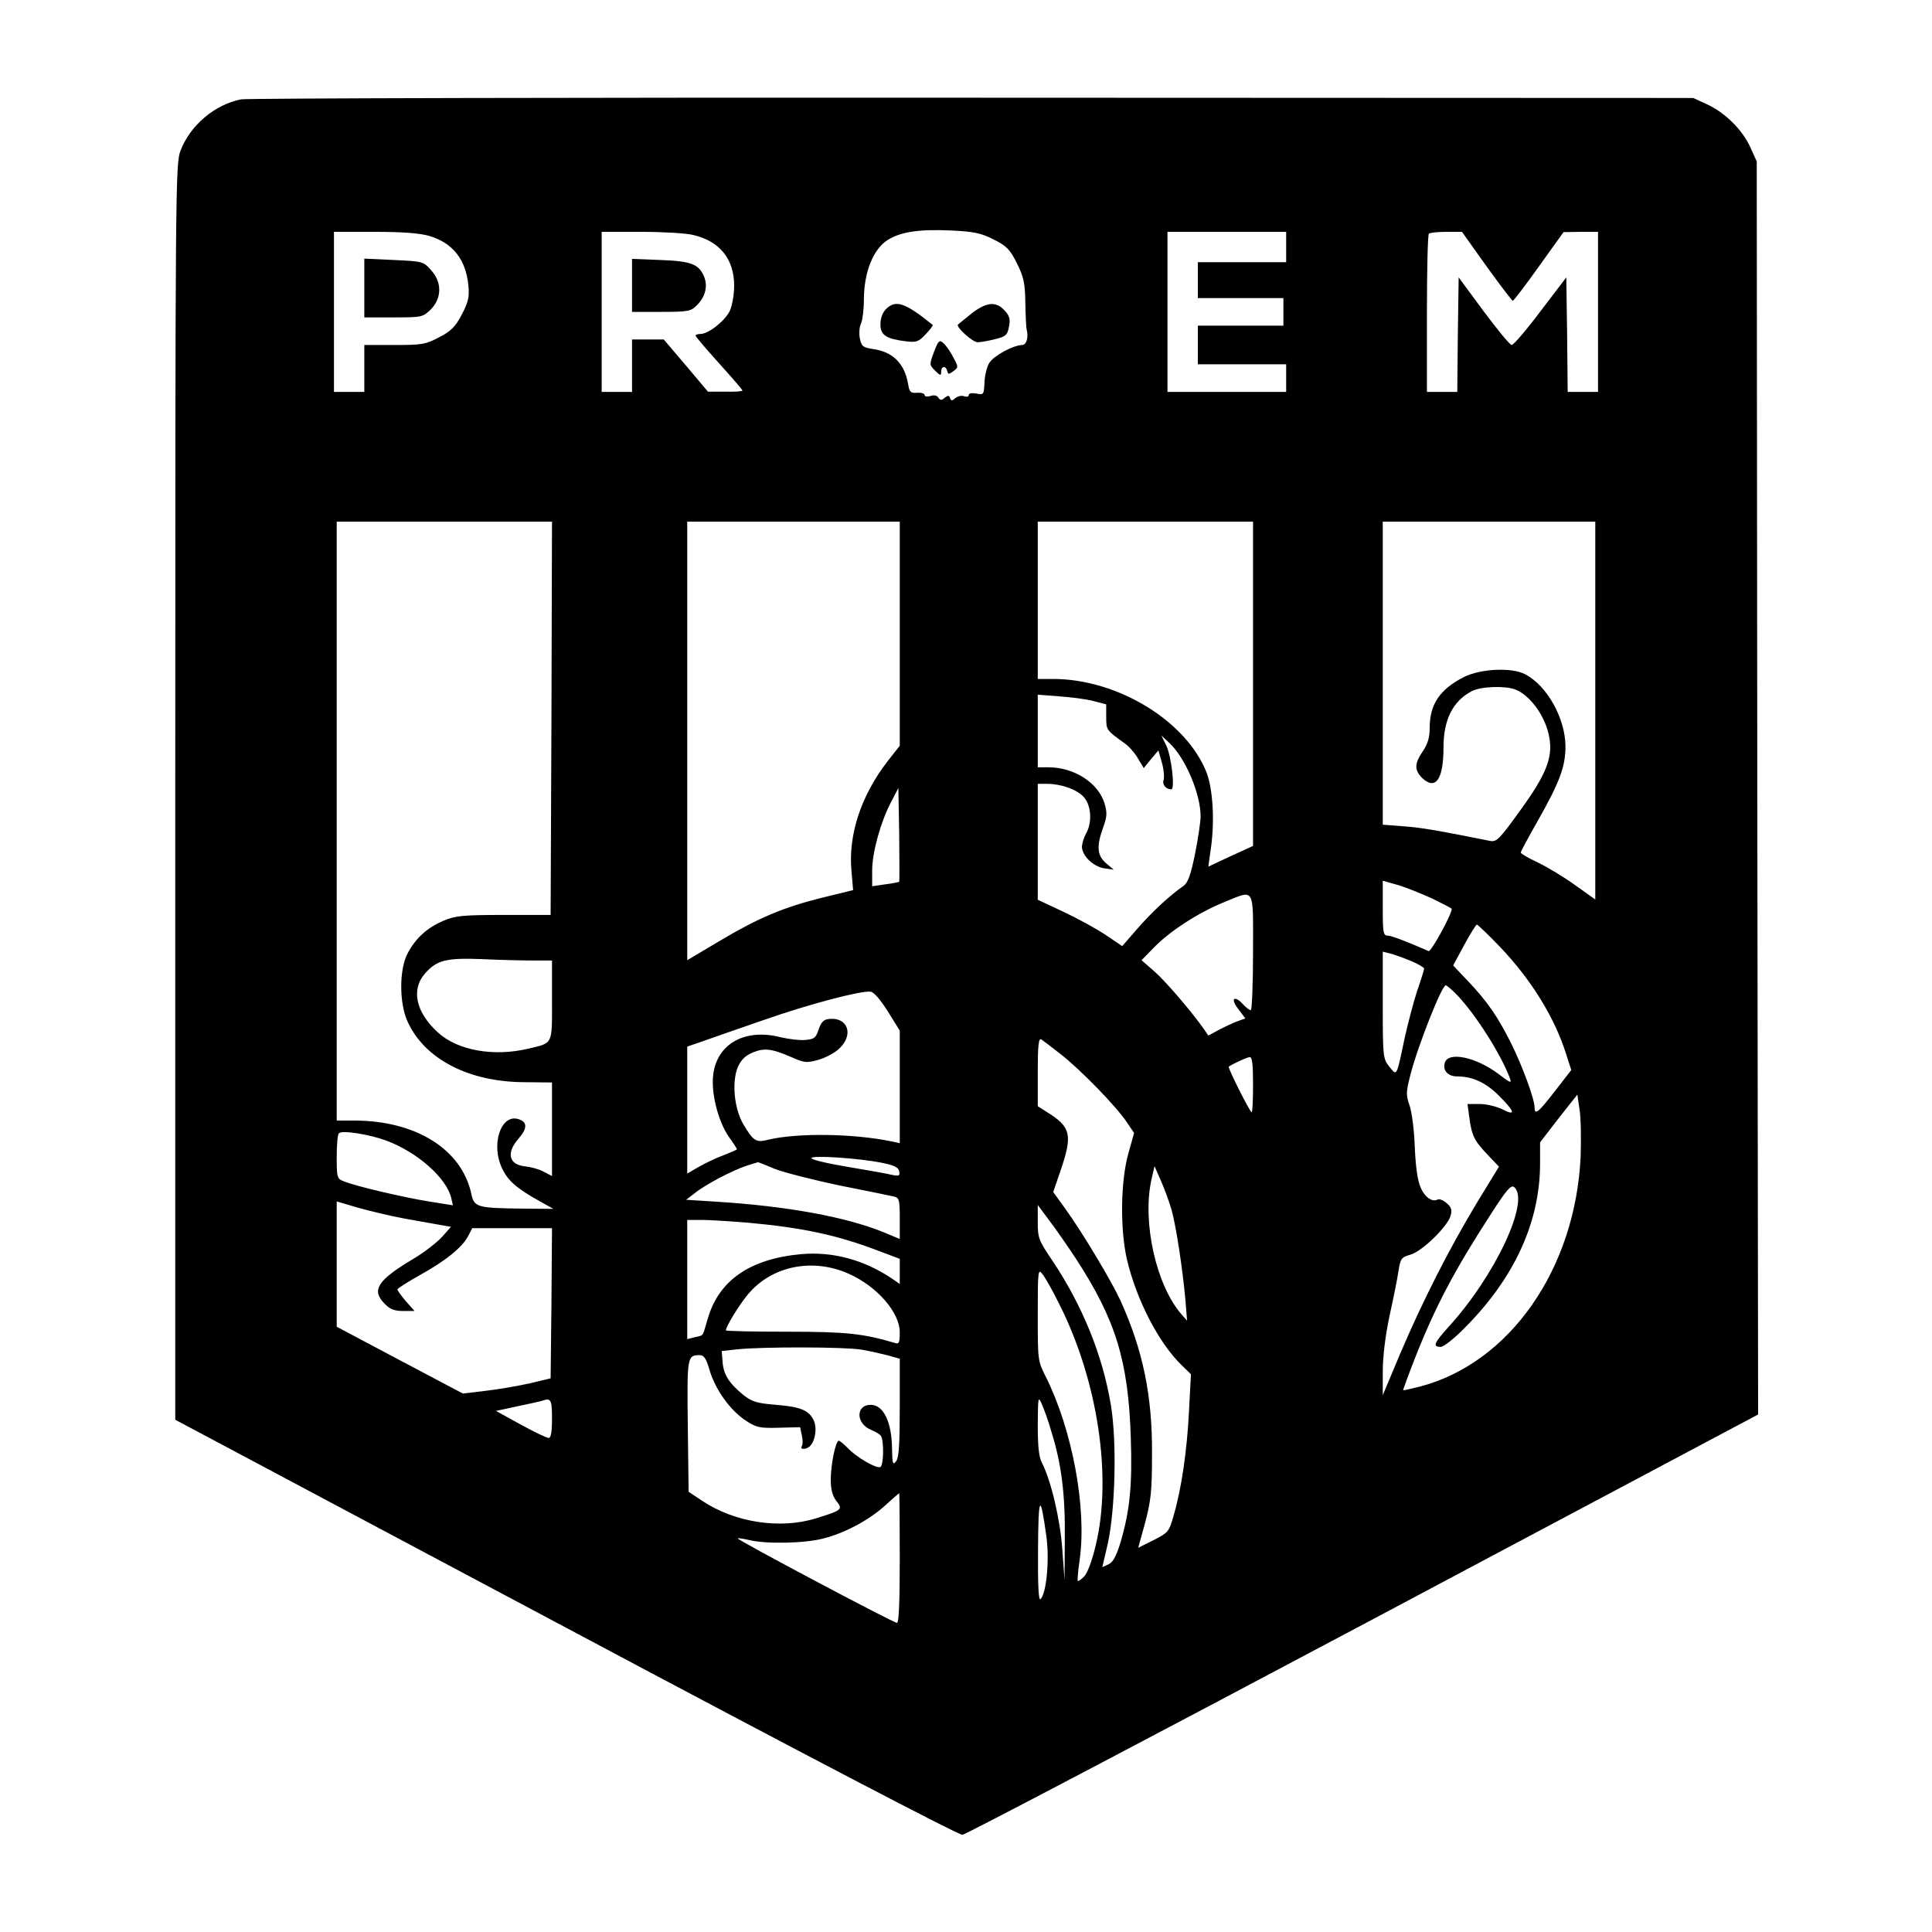
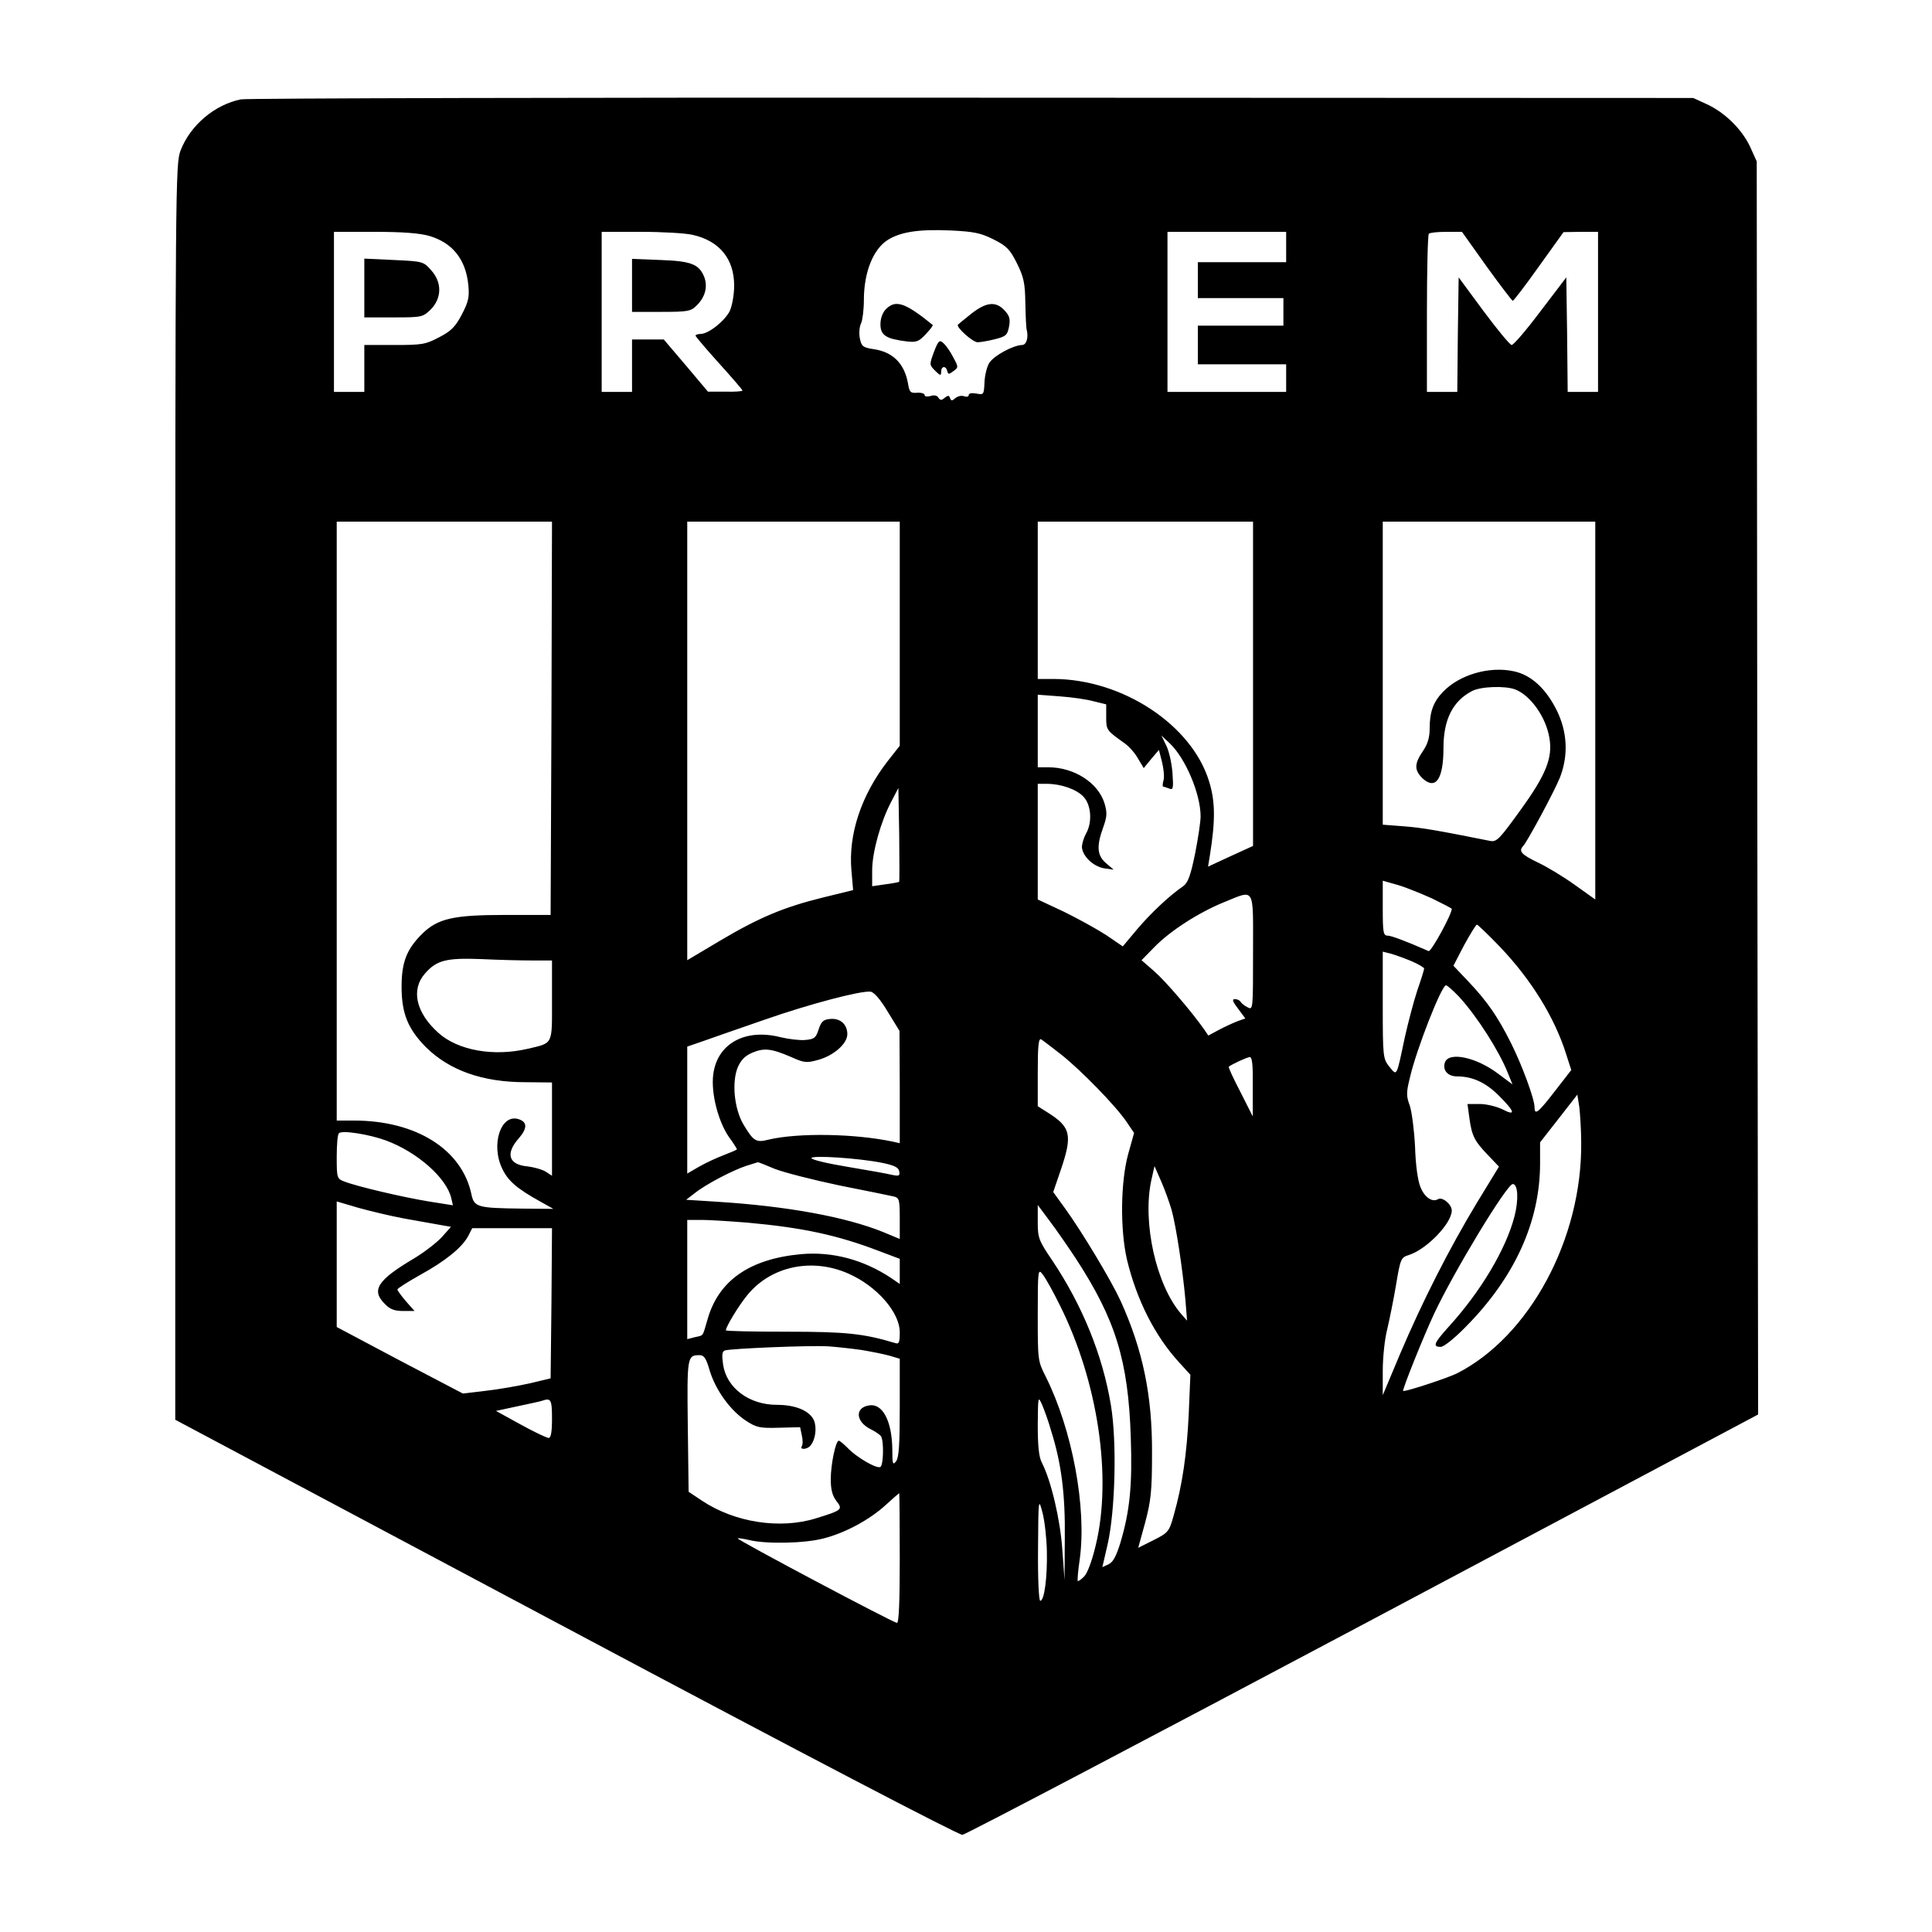
<svg xmlns="http://www.w3.org/2000/svg" version="1.0" width="700pt" height="700pt" viewBox="0 0 700 700" preserveAspectRatio="xMidYMid meet">
  <g transform="translate(0,700) scale(0.1,-0.1)" fill="#000000" stroke="none">
-     <path d="M873 6640 c-95 -19 -184 -94 -219 -186 -18 -48 -19 -110 -19 -2324 l0 -2274 1415 -753 c877 -467 1424 -752 1437 -751 13 2 666 345 1453 763 l1430 760 -3 2270 -2 2270 -23 51 c-29 64 -92 126 -157 156 l-50 23 -2610 1 c-1435 1 -2629 -2 -2652 -6z m2726 -507 c48 -24 60 -36 85 -86 25 -50 30 -72 31 -145 1 -48 3 -91 5 -97 7 -28 -1 -55 -17 -55 -32 -1 -101 -38 -118 -64 -9 -13 -17 -46 -18 -71 -2 -45 -3 -46 -29 -41 -17 3 -28 1 -28 -5 0 -6 -7 -8 -16 -5 -9 4 -23 1 -32 -6 -12 -11 -16 -11 -20 0 -3 10 -7 10 -19 1 -11 -10 -16 -10 -23 0 -4 8 -16 11 -29 6 -12 -3 -21 -2 -21 4 0 5 -12 9 -27 8 -24 -2 -28 2 -33 33 -13 73 -55 115 -125 125 -39 6 -44 10 -50 41 -3 18 -1 42 5 53 5 11 10 49 10 84 0 101 34 185 87 218 47 29 112 39 227 34 84 -4 109 -9 155 -32z m-2043 12 c84 -25 132 -85 141 -179 4 -43 0 -60 -24 -106 -23 -44 -39 -60 -82 -82 -49 -26 -62 -28 -162 -28 l-109 0 0 -85 0 -85 -55 0 -55 0 0 290 0 290 148 0 c102 0 164 -5 198 -15z m954 4 c97 -22 150 -87 150 -184 0 -32 -7 -72 -16 -92 -18 -36 -77 -83 -106 -83 -10 0 -18 -3 -18 -6 0 -3 38 -48 85 -100 47 -52 85 -96 85 -99 0 -3 -28 -5 -62 -4 l-63 0 -80 95 -80 94 -57 0 -58 0 0 -95 0 -95 -55 0 -55 0 0 290 0 290 143 0 c78 0 162 -5 187 -11z m2150 -44 l0 -55 -160 0 -160 0 0 -65 0 -65 155 0 155 0 0 -50 0 -50 -155 0 -155 0 0 -70 0 -70 160 0 160 0 0 -50 0 -50 -215 0 -215 0 0 290 0 290 215 0 215 0 0 -55z m726 -70 c49 -68 92 -124 95 -125 3 0 46 56 95 125 l89 124 63 1 62 0 0 -290 0 -290 -55 0 -55 0 -2 208 -3 207 -93 -122 c-51 -68 -98 -123 -105 -123 -7 1 -52 56 -102 123 l-90 122 -3 -207 -2 -208 -55 0 -55 0 0 283 c0 156 3 287 7 290 3 4 32 7 63 7 l57 0 89 -125z m-3388 -1637 l-3 -713 -170 0 c-149 0 -176 -3 -218 -21 -59 -25 -101 -63 -130 -118 -31 -58 -31 -181 0 -248 62 -136 223 -219 426 -219 l97 -1 0 -169 0 -170 -31 16 c-16 9 -46 17 -66 19 -60 6 -70 49 -23 102 31 36 31 59 -1 69 -64 21 -102 -92 -59 -180 21 -44 54 -72 135 -117 l50 -28 -115 1 c-160 2 -172 5 -182 52 -34 162 -200 267 -425 267 l-63 0 0 1085 0 1085 390 0 390 0 -2 -712z m1262 306 l0 -406 -44 -56 c-96 -124 -143 -266 -131 -397 l6 -70 -110 -27 c-142 -35 -232 -73 -375 -158 l-116 -69 0 795 0 794 385 0 385 0 0 -406z m1280 -181 l0 -588 -81 -37 -81 -38 8 58 c16 101 9 221 -14 282 -73 187 -321 339 -554 340 l-58 0 0 285 0 285 390 0 390 0 0 -587z m1240 -98 l0 -684 -73 52 c-40 29 -100 65 -135 82 -34 16 -62 32 -62 36 0 4 27 54 60 112 82 145 102 199 102 274 -1 101 -67 219 -146 260 -49 26 -162 20 -222 -10 -88 -45 -124 -99 -124 -185 0 -34 -7 -58 -25 -84 -31 -46 -31 -68 -1 -98 48 -44 76 -3 76 111 0 102 34 169 103 205 32 17 120 20 157 6 56 -22 112 -101 124 -177 12 -71 -13 -133 -105 -260 -75 -104 -86 -116 -109 -112 -190 38 -247 48 -312 53 l-78 6 0 549 0 549 385 0 385 0 0 -685z m-1818 35 l46 -12 0 -46 c0 -48 1 -48 68 -96 14 -10 36 -34 47 -54 l21 -35 26 32 27 32 13 -45 c7 -25 9 -53 6 -62 -6 -16 8 -34 28 -34 14 0 0 123 -19 160 l-17 35 30 -28 c57 -54 112 -183 112 -265 0 -19 -9 -80 -20 -135 -16 -79 -26 -105 -42 -117 -49 -33 -118 -98 -169 -157 l-53 -61 -59 40 c-33 22 -102 60 -153 84 l-94 44 0 210 0 210 33 0 c52 0 108 -20 133 -47 28 -30 32 -93 9 -133 -8 -14 -14 -35 -15 -47 0 -33 40 -72 80 -79 l35 -5 -27 23 c-33 28 -36 61 -11 130 14 39 15 53 5 87 -23 75 -110 131 -204 131 l-38 0 0 131 0 132 78 -6 c42 -3 98 -10 124 -17z m-704 -655 c-2 -1 -24 -6 -50 -9 l-48 -7 0 57 c0 66 31 177 69 249 l26 50 3 -169 c1 -93 1 -170 0 -171z m1930 -60 c39 -19 72 -36 72 -38 0 -20 -75 -157 -84 -153 -75 33 -134 56 -148 56 -16 0 -18 11 -18 99 l0 100 53 -15 c28 -8 85 -31 125 -49z m-648 -195 c0 -115 -4 -210 -8 -210 -5 0 -17 9 -27 20 -32 36 -49 23 -19 -15 l26 -35 -28 -10 c-16 -6 -46 -20 -67 -31 l-39 -21 -15 22 c-44 63 -139 174 -180 210 l-47 41 45 46 c57 59 159 125 251 163 117 47 108 63 108 -180z m896 18 c113 -119 197 -255 239 -389 l18 -56 -59 -76 c-61 -79 -74 -89 -74 -59 0 30 -45 152 -85 232 -49 98 -87 152 -154 223 l-56 59 40 74 c22 41 43 74 46 74 3 0 42 -37 85 -82z m-323 -50 c26 -11 47 -24 47 -27 0 -4 -11 -40 -25 -80 -13 -39 -33 -116 -45 -169 -31 -147 -28 -141 -56 -107 -23 29 -24 35 -24 224 l0 193 28 -7 c15 -4 48 -16 75 -27z m-3185 2 l72 0 0 -145 c0 -163 5 -153 -88 -175 -124 -29 -253 -6 -324 58 -81 73 -100 156 -48 215 42 48 77 57 205 52 61 -3 143 -5 183 -5z m3353 -127 c67 -71 156 -211 189 -298 8 -22 4 -20 -41 14 -81 61 -181 82 -194 41 -9 -28 11 -50 44 -50 56 0 104 -22 152 -70 59 -59 62 -75 12 -49 -21 10 -57 19 -81 19 l-45 0 7 -52 c9 -64 18 -82 68 -134 l39 -41 -80 -131 c-102 -169 -198 -359 -278 -547 l-63 -150 0 85 c0 53 9 128 24 200 14 63 29 137 33 165 7 45 11 50 43 59 43 12 136 103 146 142 6 21 2 31 -16 46 -12 10 -26 15 -31 12 -19 -11 -47 8 -62 44 -11 24 -18 76 -21 147 -2 61 -11 128 -19 150 -13 37 -13 48 3 110 26 103 114 325 128 325 4 0 24 -17 43 -37z m-2064 -58 l43 -69 0 -204 0 -204 -27 6 c-139 29 -341 32 -448 7 -46 -12 -55 -6 -92 56 -33 57 -42 152 -20 206 12 27 27 42 53 53 43 18 69 15 141 -16 47 -21 55 -22 98 -10 25 7 59 25 75 40 55 51 32 116 -37 108 -19 -2 -28 -12 -37 -38 -10 -31 -16 -35 -48 -38 -20 -2 -60 3 -90 10 -129 33 -231 -24 -244 -137 -8 -66 18 -167 56 -223 17 -23 30 -44 30 -46 0 -2 -21 -11 -47 -21 -27 -10 -67 -29 -90 -42 l-43 -25 0 230 0 230 58 20 c31 11 131 46 221 77 163 57 349 106 385 102 12 -1 36 -29 63 -72z m628 -156 c70 -55 198 -186 237 -244 l27 -40 -21 -75 c-28 -101 -30 -273 -5 -383 35 -148 116 -304 199 -384 l33 -32 -7 -133 c-7 -142 -27 -282 -56 -380 -16 -57 -19 -61 -72 -88 l-56 -28 25 91 c21 79 25 114 25 252 1 209 -33 373 -114 552 -33 72 -139 249 -202 336 l-42 58 27 79 c44 129 37 157 -50 211 l-33 21 0 124 c0 97 3 124 13 118 6 -4 39 -29 72 -55z m695 -109 c0 -55 -2 -100 -5 -100 -6 0 -87 161 -83 165 11 9 65 34 76 35 9 0 12 -26 12 -100z m1187 -260 c-19 -408 -257 -749 -583 -834 -32 -8 -59 -14 -60 -13 -1 1 19 56 45 122 72 182 141 313 274 518 56 87 72 105 83 96 59 -49 -69 -322 -238 -507 -53 -59 -58 -72 -28 -72 11 0 50 31 89 71 179 180 271 383 271 594 l0 76 67 87 68 86 8 -54 c5 -30 6 -107 4 -170z m-4329 58 c114 -42 220 -136 237 -209 l6 -26 -88 14 c-92 15 -259 54 -305 72 -27 10 -28 13 -28 89 0 43 3 82 8 86 11 12 110 -4 170 -26z m1797 -81 c45 -9 61 -17 63 -31 3 -16 0 -18 -25 -13 -15 4 -88 17 -160 29 -73 12 -133 26 -133 32 0 11 171 0 255 -17z m-388 -22 c33 -13 139 -40 234 -60 96 -19 184 -37 197 -40 20 -5 22 -11 22 -79 l0 -75 -60 25 c-136 55 -348 94 -604 110 l-110 7 30 23 c39 32 139 84 188 100 23 7 41 13 42 13 0 1 28 -10 61 -24z m1438 -149 c16 -58 40 -214 50 -326 l6 -75 -22 25 c-90 105 -140 329 -108 482 l12 53 24 -55 c13 -29 30 -77 38 -104z m-2780 -31 c50 -9 108 -19 129 -23 l40 -7 -32 -36 c-18 -20 -63 -55 -101 -78 -135 -80 -157 -116 -106 -166 18 -19 35 -25 66 -25 l41 0 -31 35 c-17 20 -31 39 -31 43 0 4 37 27 81 52 93 51 153 100 175 141 l15 29 144 0 145 0 -2 -272 -3 -272 -75 -18 c-41 -9 -113 -22 -159 -27 l-84 -10 -229 121 -228 121 0 227 0 227 78 -23 c43 -12 118 -30 167 -39z m2433 -145 c144 -221 190 -370 199 -647 6 -173 -3 -267 -38 -384 -15 -48 -26 -69 -43 -77 l-22 -10 19 82 c28 123 34 373 12 505 -30 181 -103 360 -211 522 -51 75 -54 84 -54 141 l0 62 41 -55 c23 -30 66 -92 97 -139z m-1188 130 c198 -18 324 -45 473 -102 l77 -29 0 -46 0 -45 -32 22 c-100 66 -212 96 -325 86 -186 -17 -299 -95 -339 -235 -20 -67 -13 -58 -47 -66 l-27 -7 0 216 0 216 53 0 c28 0 104 -5 167 -10z m365 -185 c102 -45 185 -140 185 -212 0 -38 -3 -44 -17 -39 -114 34 -176 41 -390 41 -123 0 -223 2 -223 5 0 13 46 89 78 128 86 105 235 136 367 77z m765 -114 c138 -276 190 -623 130 -870 -13 -55 -30 -101 -42 -113 -11 -11 -21 -18 -23 -16 -2 2 1 37 7 78 26 187 -27 470 -123 662 -29 57 -29 60 -29 225 0 166 1 168 19 144 10 -13 38 -63 61 -110z m-719 -161 c30 -5 73 -15 97 -21 l42 -12 0 -176 c0 -131 -3 -182 -13 -195 -12 -16 -14 -10 -15 45 -1 97 -31 159 -77 159 -56 0 -54 -69 2 -91 15 -6 31 -16 35 -22 11 -18 10 -105 -2 -112 -13 -8 -87 35 -119 69 -14 14 -28 26 -32 26 -11 0 -29 -85 -29 -140 0 -37 6 -59 20 -78 25 -31 21 -34 -73 -63 -131 -41 -296 -15 -414 64 l-48 32 -3 239 c-3 252 -2 256 43 256 16 0 24 -12 37 -58 22 -70 74 -142 130 -179 38 -25 50 -28 119 -26 l78 2 6 -29 c4 -16 4 -34 0 -40 -9 -14 21 -12 32 3 18 21 23 65 12 89 -17 38 -48 51 -137 58 -71 6 -87 11 -119 36 -52 43 -71 73 -75 119 l-3 40 55 6 c94 10 395 9 451 -1z m688 -296 c37 -117 51 -231 49 -389 l-1 -150 -8 110 c-7 107 -41 252 -74 315 -11 21 -15 61 -15 137 1 103 1 106 15 75 8 -18 24 -62 34 -98z m-1809 46 c0 -49 -4 -70 -12 -70 -7 0 -53 22 -102 49 l-89 49 79 17 c43 9 84 18 89 20 31 11 35 4 35 -65z m1260 -505 c0 -156 -3 -235 -10 -235 -13 0 -582 302 -577 306 1 2 20 -1 42 -6 63 -15 201 -12 269 6 79 20 167 68 225 121 25 23 47 42 49 43 1 0 2 -106 2 -235z m531 80 c12 -84 1 -207 -21 -229 -7 -7 -10 48 -9 179 1 198 8 209 30 50z" />
+     <path d="M873 6640 c-95 -19 -184 -94 -219 -186 -18 -48 -19 -110 -19 -2324 l0 -2274 1415 -753 c877 -467 1424 -752 1437 -751 13 2 666 345 1453 763 l1430 760 -3 2270 -2 2270 -23 51 c-29 64 -92 126 -157 156 l-50 23 -2610 1 c-1435 1 -2629 -2 -2652 -6z m2726 -507 c48 -24 60 -36 85 -86 25 -50 30 -72 31 -145 1 -48 3 -91 5 -97 7 -28 -1 -55 -17 -55 -32 -1 -101 -38 -118 -64 -9 -13 -17 -46 -18 -71 -2 -45 -3 -46 -29 -41 -17 3 -28 1 -28 -5 0 -6 -7 -8 -16 -5 -9 4 -23 1 -32 -6 -12 -11 -16 -11 -20 0 -3 10 -7 10 -19 1 -11 -10 -16 -10 -23 0 -4 8 -16 11 -29 6 -12 -3 -21 -2 -21 4 0 5 -12 9 -27 8 -24 -2 -28 2 -33 33 -13 73 -55 115 -125 125 -39 6 -44 10 -50 41 -3 18 -1 42 5 53 5 11 10 49 10 84 0 101 34 185 87 218 47 29 112 39 227 34 84 -4 109 -9 155 -32z m-2043 12 c84 -25 132 -85 141 -179 4 -43 0 -60 -24 -106 -23 -44 -39 -60 -82 -82 -49 -26 -62 -28 -162 -28 l-109 0 0 -85 0 -85 -55 0 -55 0 0 290 0 290 148 0 c102 0 164 -5 198 -15z m954 4 c97 -22 150 -87 150 -184 0 -32 -7 -72 -16 -92 -18 -36 -77 -83 -106 -83 -10 0 -18 -3 -18 -6 0 -3 38 -48 85 -100 47 -52 85 -96 85 -99 0 -3 -28 -5 -62 -4 l-63 0 -80 95 -80 94 -57 0 -58 0 0 -95 0 -95 -55 0 -55 0 0 290 0 290 143 0 c78 0 162 -5 187 -11z m2150 -44 l0 -55 -160 0 -160 0 0 -65 0 -65 155 0 155 0 0 -50 0 -50 -155 0 -155 0 0 -70 0 -70 160 0 160 0 0 -50 0 -50 -215 0 -215 0 0 290 0 290 215 0 215 0 0 -55z m726 -70 c49 -68 92 -124 95 -125 3 0 46 56 95 125 l89 124 63 1 62 0 0 -290 0 -290 -55 0 -55 0 -2 208 -3 207 -93 -122 c-51 -68 -98 -123 -105 -123 -7 1 -52 56 -102 123 l-90 122 -3 -207 -2 -208 -55 0 -55 0 0 283 c0 156 3 287 7 290 3 4 32 7 63 7 l57 0 89 -125z m-3388 -1637 l-3 -713 -165 0 c-187 0 -243 -13 -299 -67 -57 -56 -76 -103 -76 -193 0 -97 23 -153 88 -219 85 -84 205 -127 360 -127 l97 -1 0 -169 0 -169 -23 15 c-13 8 -42 16 -66 19 -68 6 -81 46 -31 102 31 36 31 59 -1 69 -64 21 -102 -92 -59 -180 21 -44 54 -72 135 -117 l50 -28 -115 1 c-160 2 -172 5 -182 52 -34 162 -200 267 -425 267 l-63 0 0 1085 0 1085 390 0 390 0 -2 -712z m1262 306 l0 -406 -44 -56 c-96 -124 -143 -266 -131 -397 l6 -70 -110 -27 c-142 -35 -232 -73 -375 -158 l-116 -69 0 795 0 794 385 0 385 0 0 -406z m1280 -181 l0 -588 -81 -37 -82 -38 7 43 c20 126 19 194 -3 265 -62 205 -313 371 -563 372 l-58 0 0 285 0 285 390 0 390 0 0 -587z m1240 -98 l0 -684 -73 52 c-40 29 -101 66 -135 82 -60 29 -71 41 -53 60 16 18 112 196 133 248 31 80 27 164 -11 242 -40 81 -94 130 -157 143 -89 19 -197 -13 -256 -75 -35 -36 -48 -73 -48 -131 0 -34 -7 -58 -25 -84 -31 -46 -31 -68 -1 -98 48 -44 76 -3 76 111 0 102 34 169 103 205 32 17 120 20 157 6 56 -22 112 -101 124 -177 12 -71 -13 -133 -105 -260 -75 -104 -86 -116 -109 -112 -190 38 -247 48 -312 53 l-78 6 0 549 0 549 385 0 385 0 0 -685z m-1817 34 l45 -11 0 -46 c0 -48 1 -48 68 -96 14 -10 36 -34 47 -54 l21 -35 27 33 28 33 11 -43 c6 -24 9 -53 6 -66 -4 -13 -4 -24 -2 -24 2 0 12 -3 22 -7 15 -6 16 0 12 58 -3 36 -13 80 -23 99 l-17 35 30 -28 c57 -54 112 -183 112 -265 0 -19 -9 -80 -20 -135 -16 -79 -26 -105 -42 -117 -50 -34 -119 -99 -168 -157 l-52 -62 -60 41 c-34 22 -103 60 -154 85 l-94 44 0 210 0 209 33 0 c52 0 108 -20 133 -47 28 -30 32 -93 9 -133 -8 -14 -14 -35 -15 -47 0 -33 40 -72 80 -79 l35 -5 -27 23 c-33 28 -36 61 -11 130 14 39 15 53 5 87 -23 75 -110 131 -204 131 l-38 0 0 131 0 132 79 -6 c44 -3 99 -11 124 -18z m-705 -654 c-2 -1 -24 -6 -50 -9 l-48 -7 0 57 c0 66 31 177 69 249 l26 50 3 -169 c1 -93 1 -170 0 -171z m1930 -60 c39 -19 72 -36 72 -38 0 -20 -75 -157 -84 -153 -75 33 -134 56 -148 56 -16 0 -18 11 -18 99 l0 100 53 -15 c28 -8 85 -31 125 -49z m-648 -195 c0 -206 0 -210 -19 -200 -11 5 -23 15 -26 20 -3 6 -13 10 -21 10 -11 0 -8 -9 12 -35 l26 -35 -28 -10 c-16 -6 -46 -20 -67 -31 l-39 -21 -15 22 c-44 63 -139 174 -180 210 l-47 41 45 46 c57 59 159 125 251 163 117 47 108 63 108 -180z m896 18 c113 -119 197 -255 239 -389 l18 -56 -59 -76 c-61 -79 -74 -89 -74 -59 0 30 -45 152 -85 232 -49 98 -87 152 -154 223 l-55 58 39 75 c22 40 43 74 46 74 3 0 42 -37 85 -82z m-323 -50 c26 -11 47 -24 47 -27 0 -4 -11 -40 -25 -80 -13 -39 -33 -116 -45 -169 -31 -147 -28 -141 -56 -107 -23 29 -24 35 -24 224 l0 193 28 -7 c15 -4 48 -16 75 -27z m-3185 2 l72 0 0 -145 c0 -163 5 -153 -88 -175 -124 -29 -253 -6 -324 58 -81 73 -100 156 -48 215 42 48 77 57 205 52 61 -3 143 -5 183 -5z m3359 -132 c65 -71 144 -195 176 -275 l17 -42 -51 38 c-80 61 -181 82 -194 41 -9 -28 11 -50 44 -50 56 0 104 -22 152 -70 59 -59 62 -75 12 -49 -21 10 -57 19 -81 19 l-45 0 7 -52 c9 -64 18 -82 68 -134 l39 -41 -80 -131 c-102 -169 -198 -359 -278 -547 l-63 -150 0 88 c0 48 7 116 16 150 8 34 23 107 32 161 16 96 18 100 47 109 65 21 155 115 155 161 0 23 -35 51 -50 41 -20 -12 -48 6 -63 43 -10 23 -18 80 -20 147 -3 61 -12 128 -19 149 -13 34 -13 48 0 100 23 102 115 336 131 336 5 0 26 -19 48 -42z m-2071 -53 l43 -70 1 -204 0 -203 -27 6 c-139 29 -341 32 -448 7 -46 -12 -55 -6 -92 56 -33 57 -42 152 -20 206 12 27 27 42 53 53 43 18 69 15 141 -16 47 -21 55 -22 98 -10 57 16 105 59 105 93 0 36 -26 59 -63 55 -24 -2 -32 -10 -41 -38 -10 -31 -16 -35 -48 -38 -20 -2 -60 3 -90 10 -129 33 -231 -24 -244 -137 -8 -66 18 -167 56 -223 17 -23 30 -44 30 -46 0 -2 -21 -11 -47 -21 -27 -10 -67 -29 -90 -42 l-43 -25 0 230 0 230 58 20 c31 11 131 46 221 77 163 57 349 106 385 102 12 -1 36 -28 62 -72z m629 -156 c70 -55 198 -186 237 -244 l27 -40 -21 -75 c-28 -101 -30 -273 -5 -383 35 -146 101 -277 189 -373 l41 -45 -6 -142 c-7 -147 -23 -256 -54 -366 -17 -61 -20 -64 -73 -91 l-56 -28 25 91 c21 79 25 114 25 252 1 209 -33 373 -114 552 -33 72 -139 249 -202 336 l-42 58 27 79 c44 129 37 157 -50 211 l-33 21 0 124 c0 97 3 124 13 118 6 -4 39 -29 72 -55z m694 -116 l0 -108 -45 89 c-25 48 -44 89 -42 91 11 9 65 34 76 35 9 0 12 -28 11 -107z m1190 -204 c3 -348 -187 -701 -450 -835 -35 -17 -177 -64 -195 -64 -6 0 75 201 112 280 74 157 264 470 285 470 19 0 22 -57 6 -118 -31 -119 -123 -273 -239 -400 -53 -59 -58 -72 -28 -72 11 0 50 31 89 71 179 180 271 383 271 594 l0 76 68 87 67 86 7 -44 c3 -25 7 -84 7 -131z m-4331 9 c114 -42 220 -136 237 -209 l6 -26 -88 14 c-92 15 -259 54 -305 72 -27 10 -28 13 -28 89 0 43 3 82 8 86 11 12 110 -4 170 -26z m1797 -81 c45 -9 61 -17 63 -31 3 -16 0 -18 -25 -13 -15 4 -88 17 -160 29 -73 12 -133 26 -133 32 0 11 171 0 255 -17z m-388 -22 c33 -13 139 -40 234 -60 96 -19 184 -37 197 -40 20 -5 22 -11 22 -79 l0 -75 -60 25 c-136 55 -348 94 -604 110 l-110 7 30 23 c39 32 139 84 188 100 23 7 41 13 42 13 0 1 28 -10 61 -24z m1438 -149 c16 -58 40 -214 50 -326 l6 -75 -22 25 c-90 105 -140 329 -108 482 l12 53 24 -55 c13 -29 30 -77 38 -104z m-2780 -31 c50 -9 108 -19 129 -23 l40 -7 -32 -36 c-18 -20 -63 -55 -101 -78 -135 -80 -157 -116 -106 -166 18 -19 35 -25 66 -25 l41 0 -31 35 c-17 20 -31 39 -31 43 0 4 37 27 81 52 93 51 153 100 175 141 l15 29 144 0 145 0 -2 -272 -3 -272 -75 -18 c-41 -9 -113 -22 -159 -27 l-84 -10 -229 120 -228 121 0 228 0 227 78 -23 c43 -12 118 -30 167 -39z m2433 -145 c144 -221 190 -370 199 -647 6 -173 -3 -267 -38 -384 -15 -48 -26 -69 -43 -77 l-22 -10 19 82 c28 123 34 373 12 505 -30 181 -103 360 -211 522 -51 75 -54 84 -54 141 l0 62 41 -55 c23 -30 66 -92 97 -139z m-1188 130 c198 -18 324 -45 473 -102 l77 -29 0 -46 0 -45 -32 22 c-100 66 -212 96 -325 86 -186 -17 -299 -95 -339 -235 -20 -67 -13 -58 -47 -66 l-27 -7 0 216 0 216 53 0 c28 0 104 -5 167 -10z m365 -185 c102 -45 185 -140 185 -212 0 -38 -3 -44 -17 -39 -114 34 -176 41 -390 41 -123 0 -223 2 -223 5 0 13 46 89 78 128 86 105 235 136 367 77z m765 -114 c138 -276 190 -623 130 -870 -13 -55 -30 -101 -42 -113 -11 -11 -21 -18 -23 -16 -2 2 1 37 7 78 26 187 -27 470 -123 662 -29 57 -29 60 -29 225 0 166 1 168 19 144 10 -13 38 -63 61 -110z m-720 -162 c36 -6 82 -15 103 -21 l37 -11 0 -177 c0 -131 -3 -181 -13 -194 -12 -16 -14 -11 -14 42 -1 103 -35 168 -84 160 -53 -8 -49 -60 7 -87 16 -8 32 -19 36 -25 11 -17 9 -104 -2 -111 -13 -8 -87 35 -119 69 -14 14 -28 26 -32 26 -11 0 -29 -85 -29 -140 0 -37 6 -59 20 -78 25 -31 21 -34 -73 -63 -131 -41 -296 -15 -414 64 l-48 32 -3 239 c-3 252 -2 256 43 256 16 0 24 -12 37 -58 22 -70 74 -142 130 -179 38 -25 50 -28 119 -26 l78 2 6 -29 c4 -16 4 -34 0 -40 -9 -14 21 -12 32 3 18 22 23 65 12 91 -16 35 -67 56 -134 56 -101 0 -182 61 -195 145 -5 35 -4 48 6 52 20 7 310 19 374 15 30 -2 84 -8 120 -13z m689 -295 c37 -117 51 -231 49 -389 l-1 -150 -8 110 c-7 107 -41 252 -74 315 -11 21 -15 61 -15 137 1 103 1 106 15 75 8 -18 24 -62 34 -98z m-1809 46 c0 -49 -4 -70 -12 -70 -7 0 -53 22 -102 49 l-89 49 79 17 c43 9 84 18 89 20 31 11 35 4 35 -65z m1260 -505 c0 -156 -3 -235 -10 -235 -13 0 -582 302 -577 306 1 2 20 -1 42 -6 63 -15 201 -12 269 6 79 20 167 68 225 121 25 23 47 42 49 43 1 0 2 -106 2 -235z m533 25 c2 -94 -9 -180 -24 -180 -5 0 -9 77 -8 188 1 183 2 186 16 132 8 -30 15 -93 16 -140z" />
    <path d="M3210 5880 c-12 -12 -20 -33 -20 -55 0 -40 21 -53 95 -62 35 -4 44 -1 69 26 16 17 28 32 25 34 -100 81 -134 92 -169 57z" />
    <path d="M3520 5864 c-25 -20 -47 -38 -49 -40 -9 -8 53 -64 71 -64 11 0 39 5 63 11 40 10 45 15 51 46 5 27 2 39 -17 59 -31 33 -65 30 -119 -12z" />
    <path d="M3384 5725 c-17 -46 -17 -47 4 -68 19 -19 22 -19 22 -4 0 21 17 23 22 3 3 -13 6 -13 22 -1 19 14 19 15 0 50 -10 20 -26 43 -35 51 -15 14 -19 11 -35 -31z" />
    <path d="M1320 5956 l0 -106 106 0 c103 0 106 1 135 29 40 41 41 98 1 142 -28 32 -31 32 -135 37 l-107 5 0 -107z" />
    <path d="M2290 5966 l0 -96 105 0 c99 0 108 2 130 24 31 31 40 69 26 104 -19 45 -47 56 -158 60 l-103 4 0 -96z" />
  </g>
</svg>
